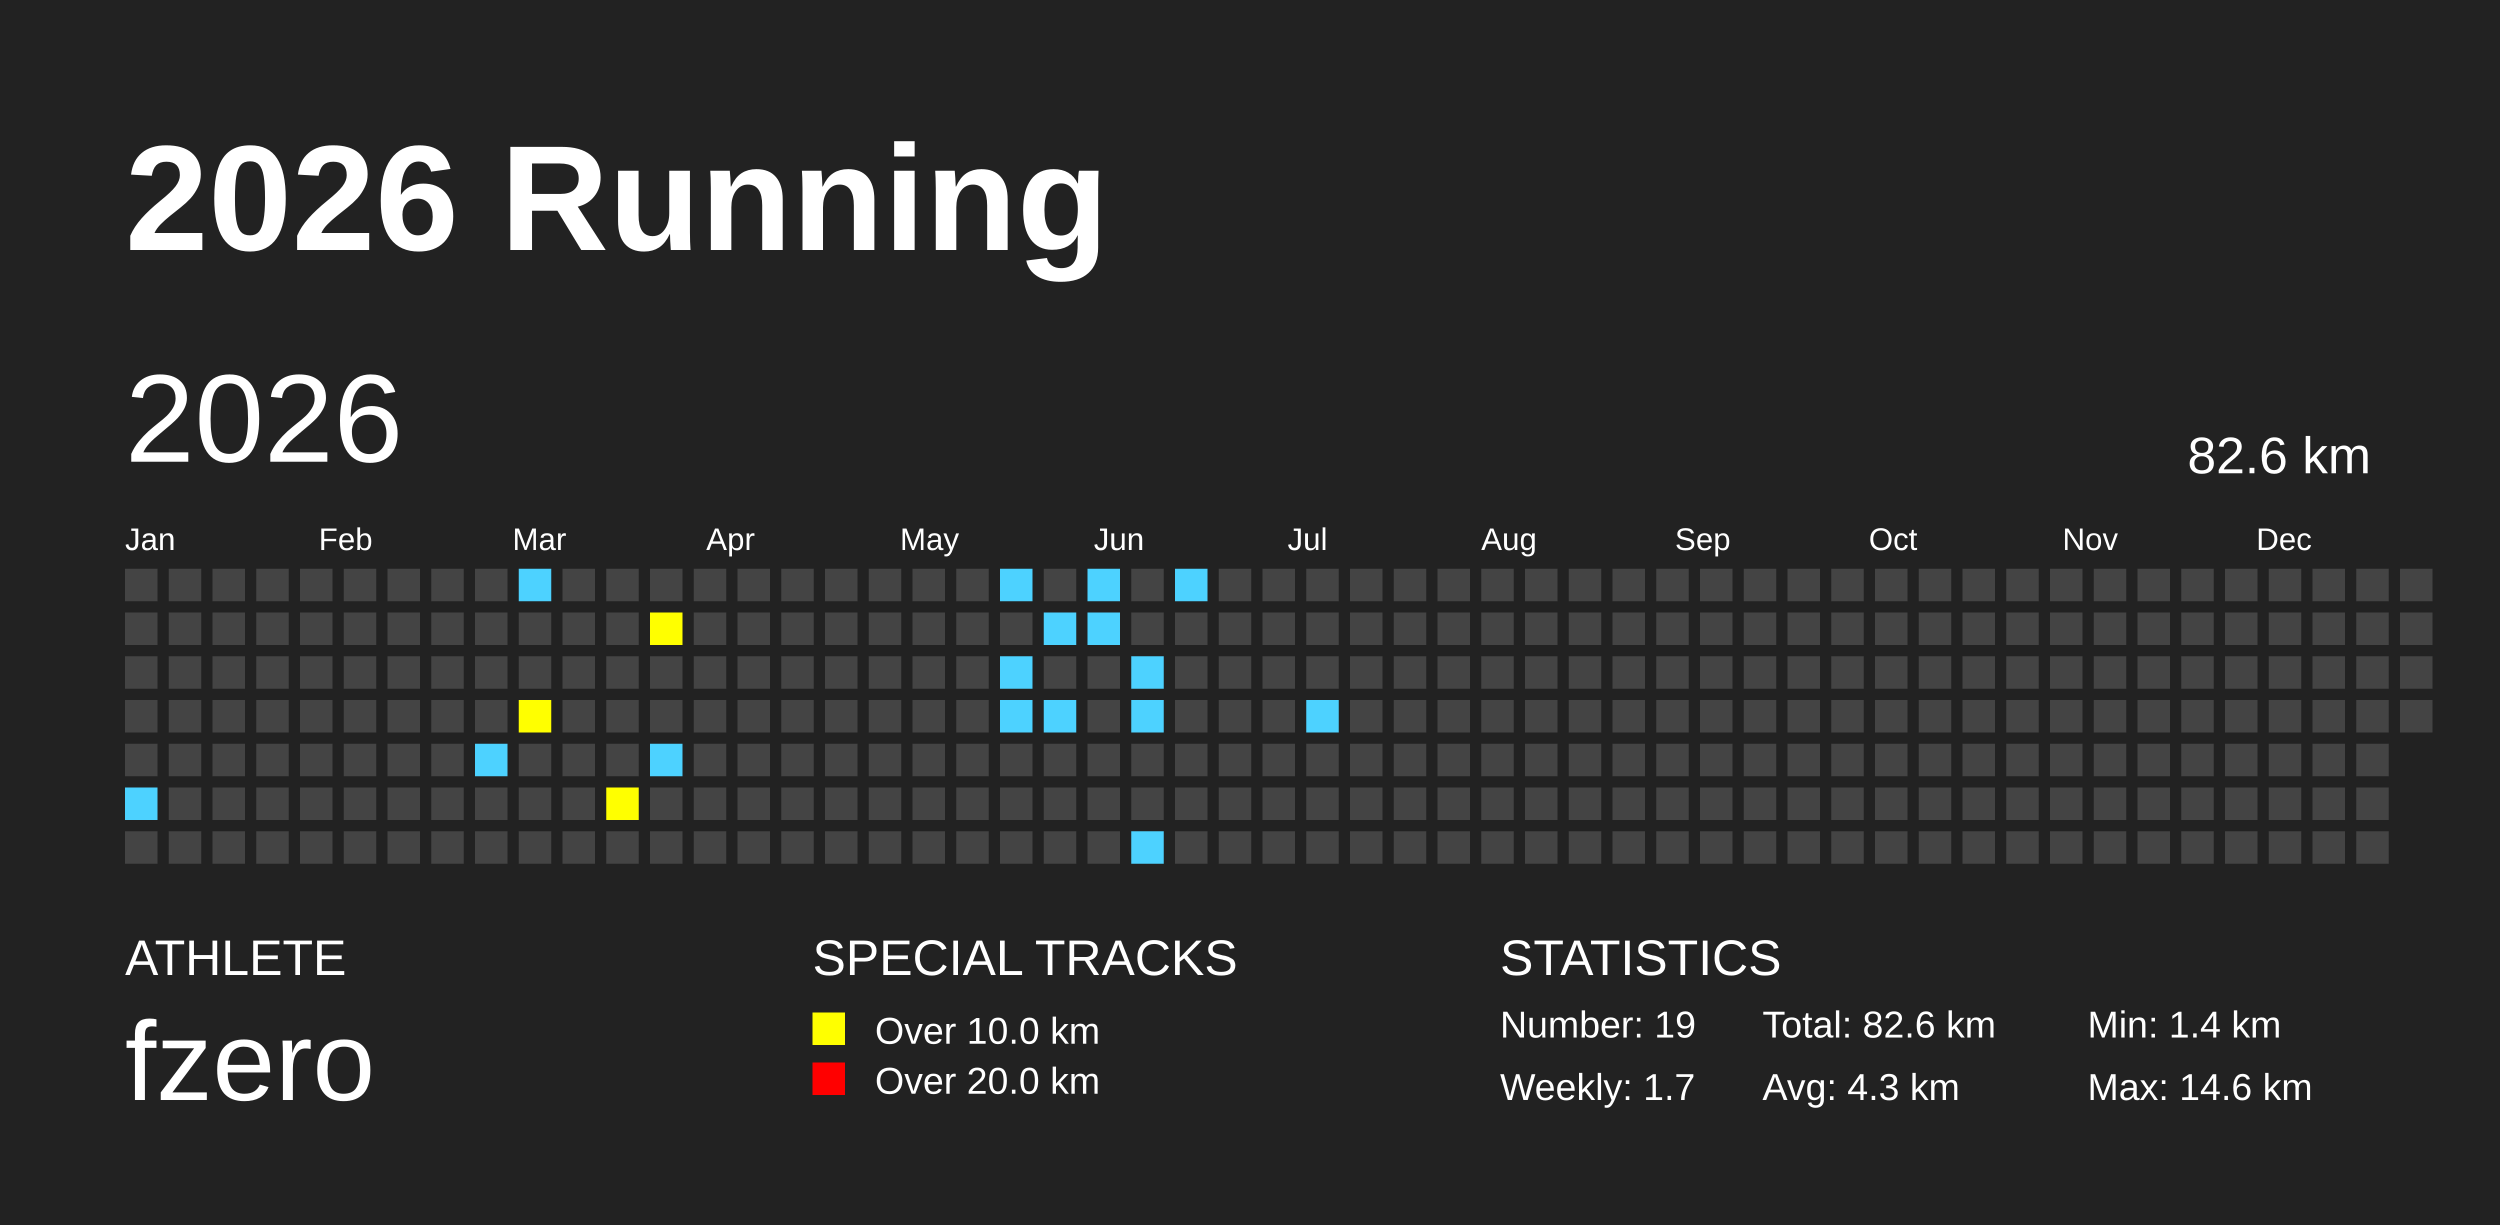
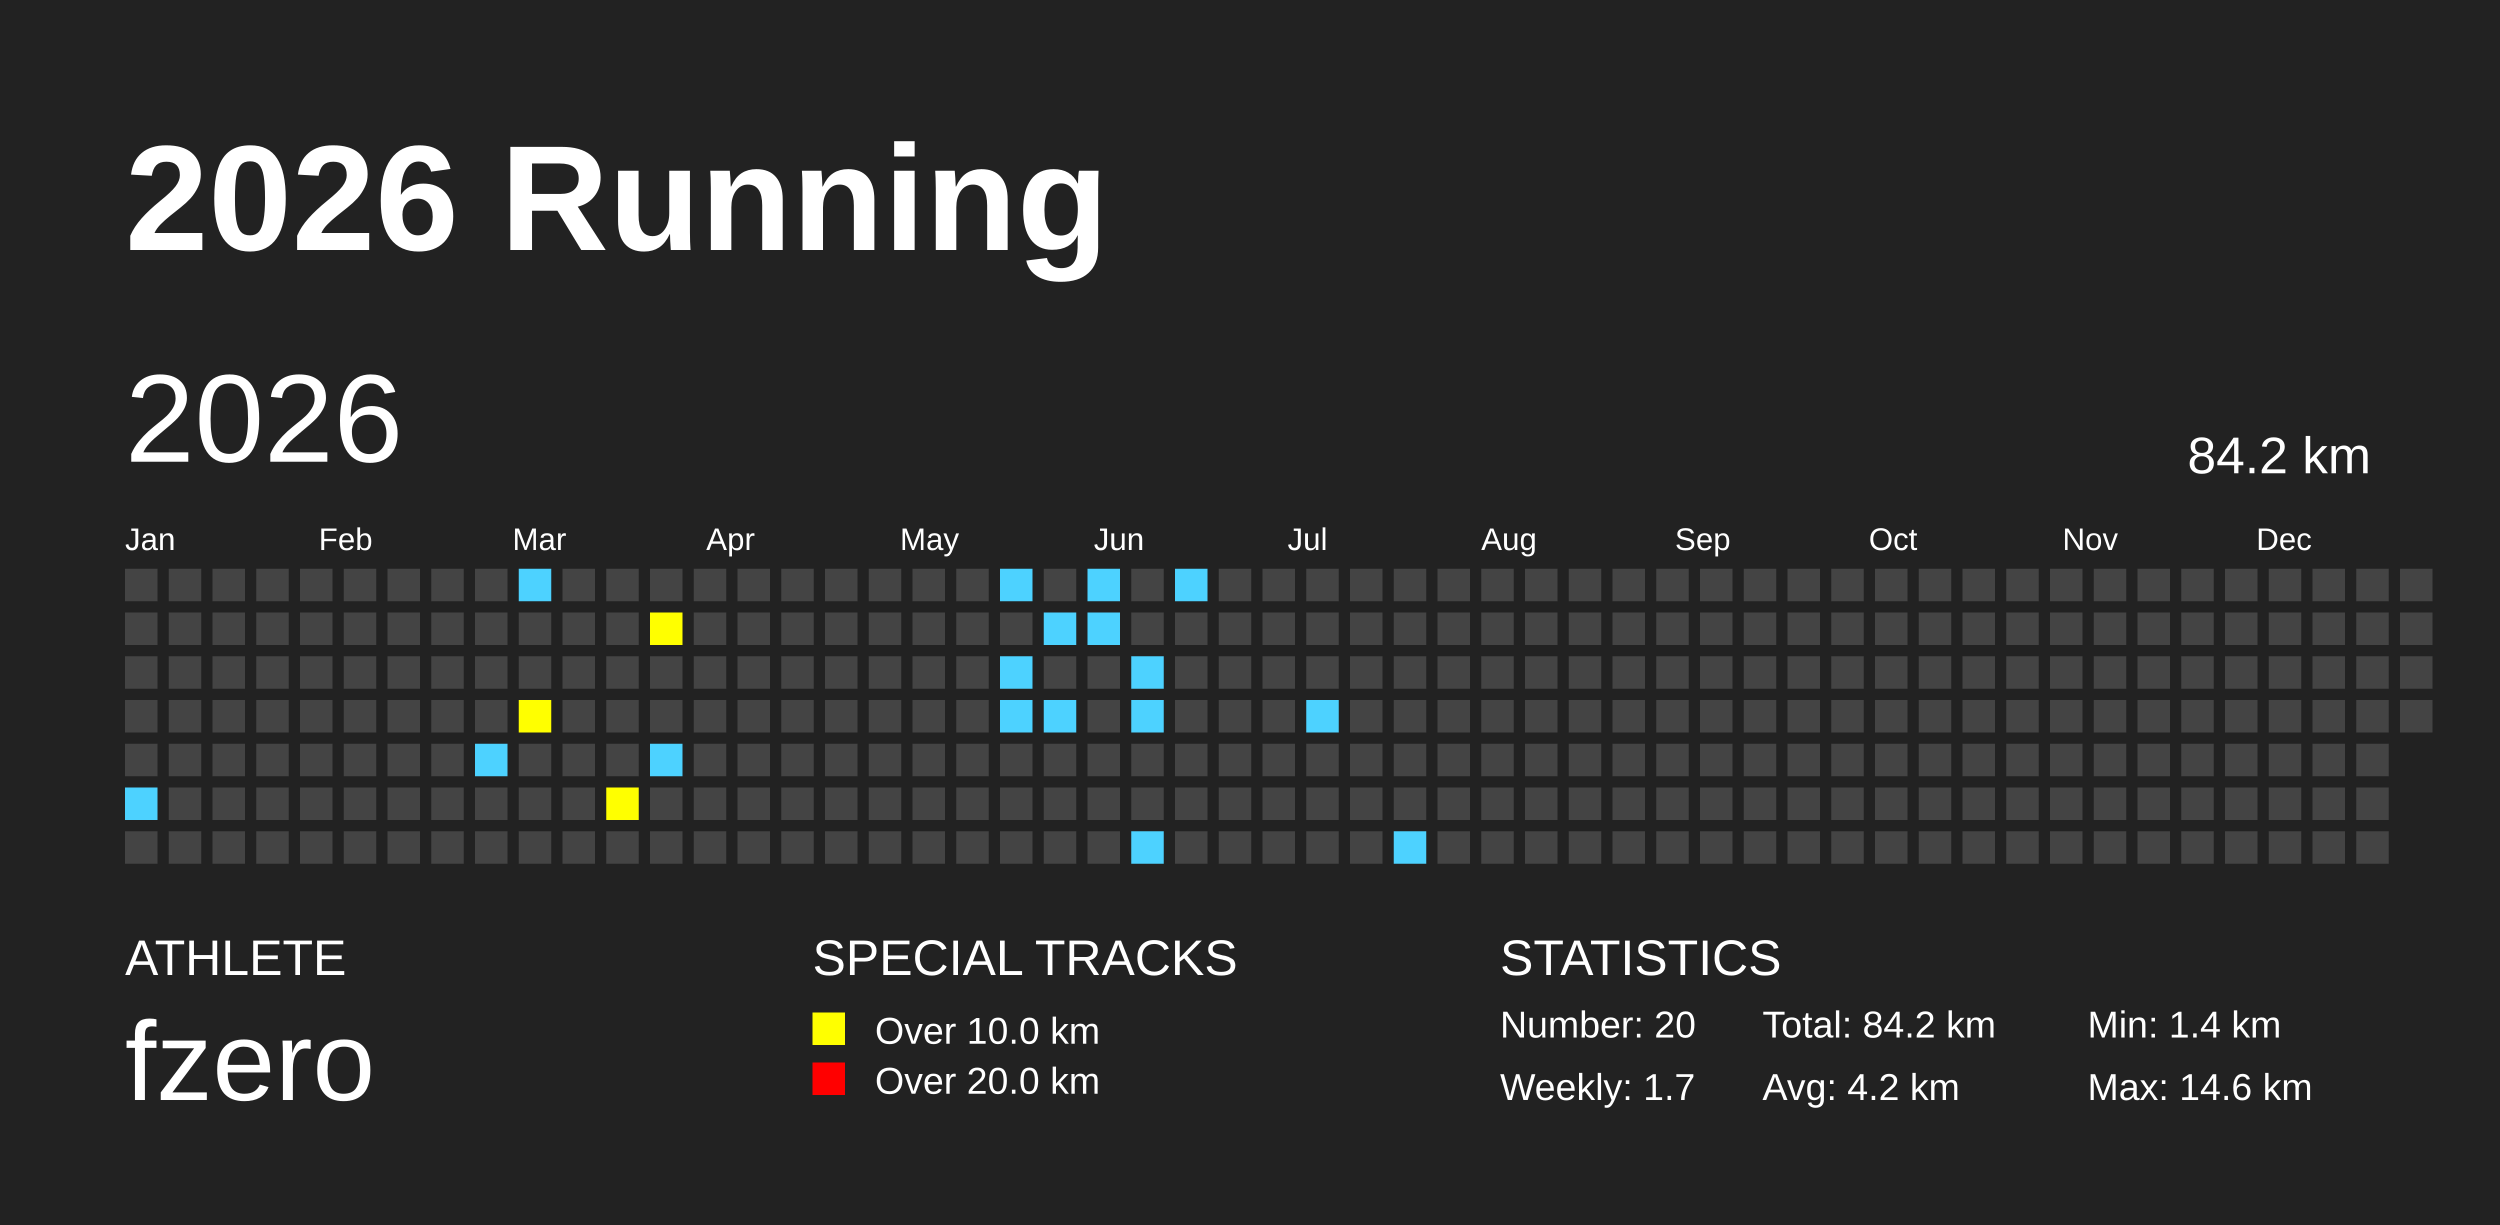
<svg xmlns="http://www.w3.org/2000/svg" baseProfile="full" height="98mm" version="1.1" viewBox="0,0,200,98" width="200mm">
  <defs />
  <rect fill="#222222" height="98" width="200" x="0" y="0" />
  <text fill="#FFFFFF" style="font-size:12px; font-family:Arial; font-weight:bold;" x="10" y="20">2026 Running</text>
  <text fill="#FFFFFF" style="font-size:4px; font-family:Arial" x="10" y="78">ATHLETE</text>
  <text fill="#FFFFFF" style="font-size:9px; font-family:Arial" x="10" y="88">fzero</text>
  <text fill="#FFFFFF" style="font-size:4px; font-family:Arial" x="65" y="78">SPECIAL TRACKS</text>
  <rect fill="yellow" height="2.6" width="2.6" x="65" y="81" />
  <text fill="#FFFFFF" style="font-size:3px; font-family:Arial" x="70" y="83.5">Over 10.0 km</text>
  <rect fill="red" height="2.6" width="2.6" x="65" y="85" />
  <text fill="#FFFFFF" style="font-size:3px; font-family:Arial" x="70" y="87.5">Over 20.0 km</text>
  <text fill="#FFFFFF" style="font-size:4px; font-family:Arial" x="120" y="78">STATISTICS</text>
-   <text fill="#FFFFFF" style="font-size:3px; font-family:Arial" x="120" y="83">Number: 19</text>
+   <text fill="#FFFFFF" style="font-size:3px; font-family:Arial" x="120" y="83">Number: 20</text>
  <text fill="#FFFFFF" style="font-size:3px; font-family:Arial" x="120" y="88">Weekly: 1.7</text>
-   <text fill="#FFFFFF" style="font-size:3px; font-family:Arial" x="141" y="83">Total: 82.6 km</text>
-   <text fill="#FFFFFF" style="font-size:3px; font-family:Arial" x="141" y="88">Avg: 4.3 km</text>
+   <text fill="#FFFFFF" style="font-size:3px; font-family:Arial" x="141" y="83">Total: 84.2 km</text>
+   <text fill="#FFFFFF" style="font-size:3px; font-family:Arial" x="141" y="88">Avg: 4.2 km</text>
  <text fill="#FFFFFF" style="font-size:3px; font-family:Arial" x="167" y="83">Min: 1.4 km</text>
  <text fill="#FFFFFF" style="font-size:3px; font-family:Arial" x="167" y="88">Max: 14.6 km</text>
  <text dominant-baseline="hanging" fill="#FFFFFF" style="font-size:10.0px; font-family:Arial;" x="10" y="30">2026</text>
-   <text dominant-baseline="hanging" fill="#FFFFFF" style="font-size:4.125px; font-family:Arial;" x="175" y="35">82.6 km</text>
+   <text dominant-baseline="hanging" fill="#FFFFFF" style="font-size:4.125px; font-family:Arial;" x="175" y="35">84.2 km</text>
  <text fill="#FFFFFF" style="font-size:2.5px; font-family:Arial" x="10.0" y="44">Jan</text>
  <text fill="#FFFFFF" style="font-size:2.5px; font-family:Arial" x="25.5" y="44">Feb</text>
  <text fill="#FFFFFF" style="font-size:2.5px; font-family:Arial" x="41.0" y="44">Mar</text>
  <text fill="#FFFFFF" style="font-size:2.5px; font-family:Arial" x="56.5" y="44">Apr</text>
  <text fill="#FFFFFF" style="font-size:2.5px; font-family:Arial" x="72.0" y="44">May</text>
  <text fill="#FFFFFF" style="font-size:2.5px; font-family:Arial" x="87.5" y="44">Jun</text>
  <text fill="#FFFFFF" style="font-size:2.5px; font-family:Arial" x="103.0" y="44">Jul</text>
  <text fill="#FFFFFF" style="font-size:2.5px; font-family:Arial" x="118.5" y="44">Aug</text>
  <text fill="#FFFFFF" style="font-size:2.5px; font-family:Arial" x="134.0" y="44">Sep</text>
  <text fill="#FFFFFF" style="font-size:2.5px; font-family:Arial" x="149.5" y="44">Oct</text>
  <text fill="#FFFFFF" style="font-size:2.5px; font-family:Arial" x="165.0" y="44">Nov</text>
  <text fill="#FFFFFF" style="font-size:2.5px; font-family:Arial" x="180.5" y="44">Dec</text>
  <rect fill="#444444" height="2.6" width="2.6" x="10.0" y="45.5" />
  <rect fill="#444444" height="2.6" width="2.6" x="10.0" y="49.0" />
  <rect fill="#444444" height="2.6" width="2.6" x="10.0" y="52.5" />
  <rect fill="#444444" height="2.6" width="2.6" x="10.0" y="56.0" />
  <rect fill="#444444" height="2.6" width="2.6" x="10.0" y="59.5" />
  <rect fill="#4DD2FF" height="2.6" width="2.6" x="10.0" y="63.0" />
  <rect fill="#444444" height="2.6" width="2.6" x="10.0" y="66.5" />
  <rect fill="#444444" height="2.6" width="2.6" x="13.5" y="45.5" />
  <rect fill="#444444" height="2.6" width="2.6" x="13.5" y="49.0" />
  <rect fill="#444444" height="2.6" width="2.6" x="13.5" y="52.5" />
  <rect fill="#444444" height="2.6" width="2.6" x="13.5" y="56.0" />
  <rect fill="#444444" height="2.6" width="2.6" x="13.5" y="59.5" />
  <rect fill="#444444" height="2.6" width="2.6" x="13.5" y="63.0" />
  <rect fill="#444444" height="2.6" width="2.6" x="13.5" y="66.5" />
  <rect fill="#444444" height="2.6" width="2.6" x="17.0" y="45.5" />
  <rect fill="#444444" height="2.6" width="2.6" x="17.0" y="49.0" />
  <rect fill="#444444" height="2.6" width="2.6" x="17.0" y="52.5" />
  <rect fill="#444444" height="2.6" width="2.6" x="17.0" y="56.0" />
  <rect fill="#444444" height="2.6" width="2.6" x="17.0" y="59.5" />
  <rect fill="#444444" height="2.6" width="2.6" x="17.0" y="63.0" />
  <rect fill="#444444" height="2.6" width="2.6" x="17.0" y="66.5" />
  <rect fill="#444444" height="2.6" width="2.6" x="20.5" y="45.5" />
  <rect fill="#444444" height="2.6" width="2.6" x="20.5" y="49.0" />
  <rect fill="#444444" height="2.6" width="2.6" x="20.5" y="52.5" />
  <rect fill="#444444" height="2.6" width="2.6" x="20.5" y="56.0" />
  <rect fill="#444444" height="2.6" width="2.6" x="20.5" y="59.5" />
  <rect fill="#444444" height="2.6" width="2.6" x="20.5" y="63.0" />
  <rect fill="#444444" height="2.6" width="2.6" x="20.5" y="66.5" />
  <rect fill="#444444" height="2.6" width="2.6" x="24.0" y="45.5" />
  <rect fill="#444444" height="2.6" width="2.6" x="24.0" y="49.0" />
  <rect fill="#444444" height="2.6" width="2.6" x="24.0" y="52.5" />
  <rect fill="#444444" height="2.6" width="2.6" x="24.0" y="56.0" />
  <rect fill="#444444" height="2.6" width="2.6" x="24.0" y="59.5" />
  <rect fill="#444444" height="2.6" width="2.6" x="24.0" y="63.0" />
  <rect fill="#444444" height="2.6" width="2.6" x="24.0" y="66.5" />
  <rect fill="#444444" height="2.6" width="2.6" x="27.5" y="45.5" />
  <rect fill="#444444" height="2.6" width="2.6" x="27.5" y="49.0" />
  <rect fill="#444444" height="2.6" width="2.6" x="27.5" y="52.5" />
  <rect fill="#444444" height="2.6" width="2.6" x="27.5" y="56.0" />
  <rect fill="#444444" height="2.6" width="2.6" x="27.5" y="59.5" />
  <rect fill="#444444" height="2.6" width="2.6" x="27.5" y="63.0" />
  <rect fill="#444444" height="2.6" width="2.6" x="27.5" y="66.5" />
  <rect fill="#444444" height="2.6" width="2.6" x="31.0" y="45.5" />
  <rect fill="#444444" height="2.6" width="2.6" x="31.0" y="49.0" />
  <rect fill="#444444" height="2.6" width="2.6" x="31.0" y="52.5" />
  <rect fill="#444444" height="2.6" width="2.6" x="31.0" y="56.0" />
  <rect fill="#444444" height="2.6" width="2.6" x="31.0" y="59.5" />
  <rect fill="#444444" height="2.6" width="2.6" x="31.0" y="63.0" />
  <rect fill="#444444" height="2.6" width="2.6" x="31.0" y="66.5" />
  <rect fill="#444444" height="2.6" width="2.6" x="34.5" y="45.5" />
  <rect fill="#444444" height="2.6" width="2.6" x="34.5" y="49.0" />
  <rect fill="#444444" height="2.6" width="2.6" x="34.5" y="52.5" />
  <rect fill="#444444" height="2.6" width="2.6" x="34.5" y="56.0" />
  <rect fill="#444444" height="2.6" width="2.6" x="34.5" y="59.5" />
  <rect fill="#444444" height="2.6" width="2.6" x="34.5" y="63.0" />
  <rect fill="#444444" height="2.6" width="2.6" x="34.5" y="66.5" />
  <rect fill="#444444" height="2.6" width="2.6" x="38.0" y="45.5" />
  <rect fill="#444444" height="2.6" width="2.6" x="38.0" y="49.0" />
  <rect fill="#444444" height="2.6" width="2.6" x="38.0" y="52.5" />
  <rect fill="#444444" height="2.6" width="2.6" x="38.0" y="56.0" />
  <rect fill="#4DD2FF" height="2.6" width="2.6" x="38.0" y="59.5" />
  <rect fill="#444444" height="2.6" width="2.6" x="38.0" y="63.0" />
  <rect fill="#444444" height="2.6" width="2.6" x="38.0" y="66.5" />
  <rect fill="#4DD2FF" height="2.6" width="2.6" x="41.5" y="45.5" />
  <rect fill="#444444" height="2.6" width="2.6" x="41.5" y="49.0" />
  <rect fill="#444444" height="2.6" width="2.6" x="41.5" y="52.5" />
  <rect fill="yellow" height="2.6" width="2.6" x="41.5" y="56.0" />
  <rect fill="#444444" height="2.6" width="2.6" x="41.5" y="59.5" />
  <rect fill="#444444" height="2.6" width="2.6" x="41.5" y="63.0" />
  <rect fill="#444444" height="2.6" width="2.6" x="41.5" y="66.5" />
  <rect fill="#444444" height="2.6" width="2.6" x="45.0" y="45.5" />
  <rect fill="#444444" height="2.6" width="2.6" x="45.0" y="49.0" />
  <rect fill="#444444" height="2.6" width="2.6" x="45.0" y="52.5" />
  <rect fill="#444444" height="2.6" width="2.6" x="45.0" y="56.0" />
  <rect fill="#444444" height="2.6" width="2.6" x="45.0" y="59.5" />
  <rect fill="#444444" height="2.6" width="2.6" x="45.0" y="63.0" />
  <rect fill="#444444" height="2.6" width="2.6" x="45.0" y="66.5" />
  <rect fill="#444444" height="2.6" width="2.6" x="48.5" y="45.5" />
  <rect fill="#444444" height="2.6" width="2.6" x="48.5" y="49.0" />
  <rect fill="#444444" height="2.6" width="2.6" x="48.5" y="52.5" />
  <rect fill="#444444" height="2.6" width="2.6" x="48.5" y="56.0" />
  <rect fill="#444444" height="2.6" width="2.6" x="48.5" y="59.5" />
  <rect fill="yellow" height="2.6" width="2.6" x="48.5" y="63.0" />
  <rect fill="#444444" height="2.6" width="2.6" x="48.5" y="66.5" />
  <rect fill="#444444" height="2.6" width="2.6" x="52.0" y="45.5" />
  <rect fill="yellow" height="2.6" width="2.6" x="52.0" y="49.0" />
  <rect fill="#444444" height="2.6" width="2.6" x="52.0" y="52.5" />
  <rect fill="#444444" height="2.6" width="2.6" x="52.0" y="56.0" />
  <rect fill="#4DD2FF" height="2.6" width="2.6" x="52.0" y="59.5" />
  <rect fill="#444444" height="2.6" width="2.6" x="52.0" y="63.0" />
  <rect fill="#444444" height="2.6" width="2.6" x="52.0" y="66.5" />
  <rect fill="#444444" height="2.6" width="2.6" x="55.5" y="45.5" />
  <rect fill="#444444" height="2.6" width="2.6" x="55.5" y="49.0" />
  <rect fill="#444444" height="2.6" width="2.6" x="55.5" y="52.5" />
  <rect fill="#444444" height="2.6" width="2.6" x="55.5" y="56.0" />
  <rect fill="#444444" height="2.6" width="2.6" x="55.5" y="59.5" />
  <rect fill="#444444" height="2.6" width="2.6" x="55.5" y="63.0" />
  <rect fill="#444444" height="2.6" width="2.6" x="55.5" y="66.5" />
  <rect fill="#444444" height="2.6" width="2.6" x="59.0" y="45.5" />
  <rect fill="#444444" height="2.6" width="2.6" x="59.0" y="49.0" />
  <rect fill="#444444" height="2.6" width="2.6" x="59.0" y="52.5" />
  <rect fill="#444444" height="2.6" width="2.6" x="59.0" y="56.0" />
  <rect fill="#444444" height="2.6" width="2.6" x="59.0" y="59.5" />
  <rect fill="#444444" height="2.6" width="2.6" x="59.0" y="63.0" />
  <rect fill="#444444" height="2.6" width="2.6" x="59.0" y="66.5" />
  <rect fill="#444444" height="2.6" width="2.6" x="62.5" y="45.5" />
  <rect fill="#444444" height="2.6" width="2.6" x="62.5" y="49.0" />
  <rect fill="#444444" height="2.6" width="2.6" x="62.5" y="52.5" />
  <rect fill="#444444" height="2.6" width="2.6" x="62.5" y="56.0" />
  <rect fill="#444444" height="2.6" width="2.6" x="62.5" y="59.5" />
  <rect fill="#444444" height="2.6" width="2.6" x="62.5" y="63.0" />
  <rect fill="#444444" height="2.6" width="2.6" x="62.5" y="66.5" />
  <rect fill="#444444" height="2.6" width="2.6" x="66.0" y="45.5" />
  <rect fill="#444444" height="2.6" width="2.6" x="66.0" y="49.0" />
  <rect fill="#444444" height="2.6" width="2.6" x="66.0" y="52.5" />
  <rect fill="#444444" height="2.6" width="2.6" x="66.0" y="56.0" />
  <rect fill="#444444" height="2.6" width="2.6" x="66.0" y="59.5" />
  <rect fill="#444444" height="2.6" width="2.6" x="66.0" y="63.0" />
  <rect fill="#444444" height="2.6" width="2.6" x="66.0" y="66.5" />
  <rect fill="#444444" height="2.6" width="2.6" x="69.5" y="45.5" />
  <rect fill="#444444" height="2.6" width="2.6" x="69.5" y="49.0" />
  <rect fill="#444444" height="2.6" width="2.6" x="69.5" y="52.5" />
  <rect fill="#444444" height="2.6" width="2.6" x="69.5" y="56.0" />
  <rect fill="#444444" height="2.6" width="2.6" x="69.5" y="59.5" />
  <rect fill="#444444" height="2.6" width="2.6" x="69.5" y="63.0" />
  <rect fill="#444444" height="2.6" width="2.6" x="69.5" y="66.5" />
  <rect fill="#444444" height="2.6" width="2.6" x="73.0" y="45.5" />
  <rect fill="#444444" height="2.6" width="2.6" x="73.0" y="49.0" />
  <rect fill="#444444" height="2.6" width="2.6" x="73.0" y="52.5" />
  <rect fill="#444444" height="2.6" width="2.6" x="73.0" y="56.0" />
  <rect fill="#444444" height="2.6" width="2.6" x="73.0" y="59.5" />
  <rect fill="#444444" height="2.6" width="2.6" x="73.0" y="63.0" />
  <rect fill="#444444" height="2.6" width="2.6" x="73.0" y="66.5" />
  <rect fill="#444444" height="2.6" width="2.6" x="76.5" y="45.5" />
  <rect fill="#444444" height="2.6" width="2.6" x="76.5" y="49.0" />
  <rect fill="#444444" height="2.6" width="2.6" x="76.5" y="52.5" />
  <rect fill="#444444" height="2.6" width="2.6" x="76.5" y="56.0" />
  <rect fill="#444444" height="2.6" width="2.6" x="76.5" y="59.5" />
  <rect fill="#444444" height="2.6" width="2.6" x="76.5" y="63.0" />
  <rect fill="#444444" height="2.6" width="2.6" x="76.5" y="66.5" />
  <rect fill="#4DD2FF" height="2.6" width="2.6" x="80.0" y="45.5" />
  <rect fill="#444444" height="2.6" width="2.6" x="80.0" y="49.0" />
  <rect fill="#4DD2FF" height="2.6" width="2.6" x="80.0" y="52.5" />
  <rect fill="#4DD2FF" height="2.6" width="2.6" x="80.0" y="56.0" />
  <rect fill="#444444" height="2.6" width="2.6" x="80.0" y="59.5" />
  <rect fill="#444444" height="2.6" width="2.6" x="80.0" y="63.0" />
  <rect fill="#444444" height="2.6" width="2.6" x="80.0" y="66.5" />
  <rect fill="#444444" height="2.6" width="2.6" x="83.5" y="45.5" />
  <rect fill="#4DD2FF" height="2.6" width="2.6" x="83.5" y="49.0" />
  <rect fill="#444444" height="2.6" width="2.6" x="83.5" y="52.5" />
  <rect fill="#4DD2FF" height="2.6" width="2.6" x="83.5" y="56.0" />
  <rect fill="#444444" height="2.6" width="2.6" x="83.5" y="59.5" />
  <rect fill="#444444" height="2.6" width="2.6" x="83.5" y="63.0" />
  <rect fill="#444444" height="2.6" width="2.6" x="83.5" y="66.5" />
  <rect fill="#4DD2FF" height="2.6" width="2.6" x="87.0" y="45.5" />
  <rect fill="#4DD2FF" height="2.6" width="2.6" x="87.0" y="49.0" />
  <rect fill="#444444" height="2.6" width="2.6" x="87.0" y="52.5" />
  <rect fill="#444444" height="2.6" width="2.6" x="87.0" y="56.0" />
  <rect fill="#444444" height="2.6" width="2.6" x="87.0" y="59.5" />
  <rect fill="#444444" height="2.6" width="2.6" x="87.0" y="63.0" />
  <rect fill="#444444" height="2.6" width="2.6" x="87.0" y="66.5" />
  <rect fill="#444444" height="2.6" width="2.6" x="90.5" y="45.5" />
  <rect fill="#444444" height="2.6" width="2.6" x="90.5" y="49.0" />
  <rect fill="#4DD2FF" height="2.6" width="2.6" x="90.5" y="52.5" />
  <rect fill="#4DD2FF" height="2.6" width="2.6" x="90.5" y="56.0" />
  <rect fill="#444444" height="2.6" width="2.6" x="90.5" y="59.5" />
  <rect fill="#444444" height="2.6" width="2.6" x="90.5" y="63.0" />
  <rect fill="#4DD2FF" height="2.6" width="2.6" x="90.5" y="66.5" />
  <rect fill="#4DD2FF" height="2.6" width="2.6" x="94.0" y="45.5" />
  <rect fill="#444444" height="2.6" width="2.6" x="94.0" y="49.0" />
  <rect fill="#444444" height="2.6" width="2.6" x="94.0" y="52.5" />
  <rect fill="#444444" height="2.6" width="2.6" x="94.0" y="56.0" />
  <rect fill="#444444" height="2.6" width="2.6" x="94.0" y="59.5" />
  <rect fill="#444444" height="2.6" width="2.6" x="94.0" y="63.0" />
  <rect fill="#444444" height="2.6" width="2.6" x="94.0" y="66.5" />
  <rect fill="#444444" height="2.6" width="2.6" x="97.5" y="45.5" />
  <rect fill="#444444" height="2.6" width="2.6" x="97.5" y="49.0" />
  <rect fill="#444444" height="2.6" width="2.6" x="97.5" y="52.5" />
  <rect fill="#444444" height="2.6" width="2.6" x="97.5" y="56.0" />
  <rect fill="#444444" height="2.6" width="2.6" x="97.5" y="59.5" />
  <rect fill="#444444" height="2.6" width="2.6" x="97.5" y="63.0" />
  <rect fill="#444444" height="2.6" width="2.6" x="97.5" y="66.5" />
  <rect fill="#444444" height="2.6" width="2.6" x="101.0" y="45.5" />
  <rect fill="#444444" height="2.6" width="2.6" x="101.0" y="49.0" />
  <rect fill="#444444" height="2.6" width="2.6" x="101.0" y="52.5" />
  <rect fill="#444444" height="2.6" width="2.6" x="101.0" y="56.0" />
  <rect fill="#444444" height="2.6" width="2.6" x="101.0" y="59.5" />
  <rect fill="#444444" height="2.6" width="2.6" x="101.0" y="63.0" />
  <rect fill="#444444" height="2.6" width="2.6" x="101.0" y="66.5" />
  <rect fill="#444444" height="2.6" width="2.6" x="104.5" y="45.5" />
  <rect fill="#444444" height="2.6" width="2.6" x="104.5" y="49.0" />
  <rect fill="#444444" height="2.6" width="2.6" x="104.5" y="52.5" />
  <rect fill="#4DD2FF" height="2.6" width="2.6" x="104.5" y="56.0" />
  <rect fill="#444444" height="2.6" width="2.6" x="104.5" y="59.5" />
  <rect fill="#444444" height="2.6" width="2.6" x="104.5" y="63.0" />
  <rect fill="#444444" height="2.6" width="2.6" x="104.5" y="66.5" />
  <rect fill="#444444" height="2.6" width="2.6" x="108.0" y="45.5" />
  <rect fill="#444444" height="2.6" width="2.6" x="108.0" y="49.0" />
  <rect fill="#444444" height="2.6" width="2.6" x="108.0" y="52.5" />
  <rect fill="#444444" height="2.6" width="2.6" x="108.0" y="56.0" />
  <rect fill="#444444" height="2.6" width="2.6" x="108.0" y="59.5" />
  <rect fill="#444444" height="2.6" width="2.6" x="108.0" y="63.0" />
  <rect fill="#444444" height="2.6" width="2.6" x="108.0" y="66.5" />
  <rect fill="#444444" height="2.6" width="2.6" x="111.5" y="45.5" />
  <rect fill="#444444" height="2.6" width="2.6" x="111.5" y="49.0" />
  <rect fill="#444444" height="2.6" width="2.6" x="111.5" y="52.5" />
  <rect fill="#444444" height="2.6" width="2.6" x="111.5" y="56.0" />
  <rect fill="#444444" height="2.6" width="2.6" x="111.5" y="59.5" />
  <rect fill="#444444" height="2.6" width="2.6" x="111.5" y="63.0" />
-   <rect fill="#444444" height="2.6" width="2.6" x="111.5" y="66.5" />
+   <rect fill="#4DD2FF" height="2.6" width="2.6" x="111.5" y="66.5" />
  <rect fill="#444444" height="2.6" width="2.6" x="115.0" y="45.5" />
  <rect fill="#444444" height="2.6" width="2.6" x="115.0" y="49.0" />
  <rect fill="#444444" height="2.6" width="2.6" x="115.0" y="52.5" />
  <rect fill="#444444" height="2.6" width="2.6" x="115.0" y="56.0" />
  <rect fill="#444444" height="2.6" width="2.6" x="115.0" y="59.5" />
  <rect fill="#444444" height="2.6" width="2.6" x="115.0" y="63.0" />
  <rect fill="#444444" height="2.6" width="2.6" x="115.0" y="66.5" />
  <rect fill="#444444" height="2.6" width="2.6" x="118.5" y="45.5" />
  <rect fill="#444444" height="2.6" width="2.6" x="118.5" y="49.0" />
  <rect fill="#444444" height="2.6" width="2.6" x="118.5" y="52.5" />
  <rect fill="#444444" height="2.6" width="2.6" x="118.5" y="56.0" />
  <rect fill="#444444" height="2.6" width="2.6" x="118.5" y="59.5" />
  <rect fill="#444444" height="2.6" width="2.6" x="118.5" y="63.0" />
  <rect fill="#444444" height="2.6" width="2.6" x="118.5" y="66.5" />
  <rect fill="#444444" height="2.6" width="2.6" x="122.0" y="45.5" />
  <rect fill="#444444" height="2.6" width="2.6" x="122.0" y="49.0" />
  <rect fill="#444444" height="2.6" width="2.6" x="122.0" y="52.5" />
  <rect fill="#444444" height="2.6" width="2.6" x="122.0" y="56.0" />
  <rect fill="#444444" height="2.6" width="2.6" x="122.0" y="59.5" />
  <rect fill="#444444" height="2.6" width="2.6" x="122.0" y="63.0" />
  <rect fill="#444444" height="2.6" width="2.6" x="122.0" y="66.5" />
  <rect fill="#444444" height="2.6" width="2.6" x="125.5" y="45.5" />
  <rect fill="#444444" height="2.6" width="2.6" x="125.5" y="49.0" />
  <rect fill="#444444" height="2.6" width="2.6" x="125.5" y="52.5" />
  <rect fill="#444444" height="2.6" width="2.6" x="125.5" y="56.0" />
  <rect fill="#444444" height="2.6" width="2.6" x="125.5" y="59.5" />
  <rect fill="#444444" height="2.6" width="2.6" x="125.5" y="63.0" />
  <rect fill="#444444" height="2.6" width="2.6" x="125.5" y="66.5" />
  <rect fill="#444444" height="2.6" width="2.6" x="129.0" y="45.5" />
  <rect fill="#444444" height="2.6" width="2.6" x="129.0" y="49.0" />
  <rect fill="#444444" height="2.6" width="2.6" x="129.0" y="52.5" />
  <rect fill="#444444" height="2.6" width="2.6" x="129.0" y="56.0" />
  <rect fill="#444444" height="2.6" width="2.6" x="129.0" y="59.5" />
  <rect fill="#444444" height="2.6" width="2.6" x="129.0" y="63.0" />
  <rect fill="#444444" height="2.6" width="2.6" x="129.0" y="66.5" />
  <rect fill="#444444" height="2.6" width="2.6" x="132.5" y="45.5" />
  <rect fill="#444444" height="2.6" width="2.6" x="132.5" y="49.0" />
  <rect fill="#444444" height="2.6" width="2.6" x="132.5" y="52.5" />
  <rect fill="#444444" height="2.6" width="2.6" x="132.5" y="56.0" />
  <rect fill="#444444" height="2.6" width="2.6" x="132.5" y="59.5" />
  <rect fill="#444444" height="2.6" width="2.6" x="132.5" y="63.0" />
  <rect fill="#444444" height="2.6" width="2.6" x="132.5" y="66.5" />
  <rect fill="#444444" height="2.6" width="2.6" x="136.0" y="45.5" />
  <rect fill="#444444" height="2.6" width="2.6" x="136.0" y="49.0" />
  <rect fill="#444444" height="2.6" width="2.6" x="136.0" y="52.5" />
  <rect fill="#444444" height="2.6" width="2.6" x="136.0" y="56.0" />
  <rect fill="#444444" height="2.6" width="2.6" x="136.0" y="59.5" />
  <rect fill="#444444" height="2.6" width="2.6" x="136.0" y="63.0" />
  <rect fill="#444444" height="2.6" width="2.6" x="136.0" y="66.5" />
  <rect fill="#444444" height="2.6" width="2.6" x="139.5" y="45.5" />
  <rect fill="#444444" height="2.6" width="2.6" x="139.5" y="49.0" />
  <rect fill="#444444" height="2.6" width="2.6" x="139.5" y="52.5" />
  <rect fill="#444444" height="2.6" width="2.6" x="139.5" y="56.0" />
  <rect fill="#444444" height="2.6" width="2.6" x="139.5" y="59.5" />
  <rect fill="#444444" height="2.6" width="2.6" x="139.5" y="63.0" />
  <rect fill="#444444" height="2.6" width="2.6" x="139.5" y="66.5" />
  <rect fill="#444444" height="2.6" width="2.6" x="143.0" y="45.5" />
  <rect fill="#444444" height="2.6" width="2.6" x="143.0" y="49.0" />
  <rect fill="#444444" height="2.6" width="2.6" x="143.0" y="52.5" />
  <rect fill="#444444" height="2.6" width="2.6" x="143.0" y="56.0" />
  <rect fill="#444444" height="2.6" width="2.6" x="143.0" y="59.5" />
  <rect fill="#444444" height="2.6" width="2.6" x="143.0" y="63.0" />
  <rect fill="#444444" height="2.6" width="2.6" x="143.0" y="66.5" />
  <rect fill="#444444" height="2.6" width="2.6" x="146.5" y="45.5" />
  <rect fill="#444444" height="2.6" width="2.6" x="146.5" y="49.0" />
  <rect fill="#444444" height="2.6" width="2.6" x="146.5" y="52.5" />
  <rect fill="#444444" height="2.6" width="2.6" x="146.5" y="56.0" />
  <rect fill="#444444" height="2.6" width="2.6" x="146.5" y="59.5" />
  <rect fill="#444444" height="2.6" width="2.6" x="146.5" y="63.0" />
  <rect fill="#444444" height="2.6" width="2.6" x="146.5" y="66.5" />
  <rect fill="#444444" height="2.6" width="2.6" x="150.0" y="45.5" />
  <rect fill="#444444" height="2.6" width="2.6" x="150.0" y="49.0" />
  <rect fill="#444444" height="2.6" width="2.6" x="150.0" y="52.5" />
  <rect fill="#444444" height="2.6" width="2.6" x="150.0" y="56.0" />
  <rect fill="#444444" height="2.6" width="2.6" x="150.0" y="59.5" />
  <rect fill="#444444" height="2.6" width="2.6" x="150.0" y="63.0" />
  <rect fill="#444444" height="2.6" width="2.6" x="150.0" y="66.5" />
  <rect fill="#444444" height="2.6" width="2.6" x="153.5" y="45.5" />
  <rect fill="#444444" height="2.6" width="2.6" x="153.5" y="49.0" />
  <rect fill="#444444" height="2.6" width="2.6" x="153.5" y="52.5" />
  <rect fill="#444444" height="2.6" width="2.6" x="153.5" y="56.0" />
  <rect fill="#444444" height="2.6" width="2.6" x="153.5" y="59.5" />
  <rect fill="#444444" height="2.6" width="2.6" x="153.5" y="63.0" />
  <rect fill="#444444" height="2.6" width="2.6" x="153.5" y="66.5" />
  <rect fill="#444444" height="2.6" width="2.6" x="157.0" y="45.5" />
  <rect fill="#444444" height="2.6" width="2.6" x="157.0" y="49.0" />
  <rect fill="#444444" height="2.6" width="2.6" x="157.0" y="52.5" />
  <rect fill="#444444" height="2.6" width="2.6" x="157.0" y="56.0" />
  <rect fill="#444444" height="2.6" width="2.6" x="157.0" y="59.5" />
  <rect fill="#444444" height="2.6" width="2.6" x="157.0" y="63.0" />
  <rect fill="#444444" height="2.6" width="2.6" x="157.0" y="66.5" />
  <rect fill="#444444" height="2.6" width="2.6" x="160.5" y="45.5" />
  <rect fill="#444444" height="2.6" width="2.6" x="160.5" y="49.0" />
  <rect fill="#444444" height="2.6" width="2.6" x="160.5" y="52.5" />
  <rect fill="#444444" height="2.6" width="2.6" x="160.5" y="56.0" />
  <rect fill="#444444" height="2.6" width="2.6" x="160.5" y="59.5" />
  <rect fill="#444444" height="2.6" width="2.6" x="160.5" y="63.0" />
  <rect fill="#444444" height="2.6" width="2.6" x="160.5" y="66.5" />
  <rect fill="#444444" height="2.6" width="2.6" x="164.0" y="45.5" />
  <rect fill="#444444" height="2.6" width="2.6" x="164.0" y="49.0" />
  <rect fill="#444444" height="2.6" width="2.6" x="164.0" y="52.5" />
  <rect fill="#444444" height="2.6" width="2.6" x="164.0" y="56.0" />
  <rect fill="#444444" height="2.6" width="2.6" x="164.0" y="59.5" />
  <rect fill="#444444" height="2.6" width="2.6" x="164.0" y="63.0" />
  <rect fill="#444444" height="2.6" width="2.6" x="164.0" y="66.5" />
  <rect fill="#444444" height="2.6" width="2.6" x="167.5" y="45.5" />
  <rect fill="#444444" height="2.6" width="2.6" x="167.5" y="49.0" />
  <rect fill="#444444" height="2.6" width="2.6" x="167.5" y="52.5" />
  <rect fill="#444444" height="2.6" width="2.6" x="167.5" y="56.0" />
  <rect fill="#444444" height="2.6" width="2.6" x="167.5" y="59.5" />
  <rect fill="#444444" height="2.6" width="2.6" x="167.5" y="63.0" />
  <rect fill="#444444" height="2.6" width="2.6" x="167.5" y="66.5" />
  <rect fill="#444444" height="2.6" width="2.6" x="171.0" y="45.5" />
  <rect fill="#444444" height="2.6" width="2.6" x="171.0" y="49.0" />
  <rect fill="#444444" height="2.6" width="2.6" x="171.0" y="52.5" />
  <rect fill="#444444" height="2.6" width="2.6" x="171.0" y="56.0" />
  <rect fill="#444444" height="2.6" width="2.6" x="171.0" y="59.5" />
  <rect fill="#444444" height="2.6" width="2.6" x="171.0" y="63.0" />
  <rect fill="#444444" height="2.6" width="2.6" x="171.0" y="66.5" />
  <rect fill="#444444" height="2.6" width="2.6" x="174.5" y="45.5" />
  <rect fill="#444444" height="2.6" width="2.6" x="174.5" y="49.0" />
  <rect fill="#444444" height="2.6" width="2.6" x="174.5" y="52.5" />
  <rect fill="#444444" height="2.6" width="2.6" x="174.5" y="56.0" />
  <rect fill="#444444" height="2.6" width="2.6" x="174.5" y="59.5" />
  <rect fill="#444444" height="2.6" width="2.6" x="174.5" y="63.0" />
  <rect fill="#444444" height="2.6" width="2.6" x="174.5" y="66.5" />
  <rect fill="#444444" height="2.6" width="2.6" x="178.0" y="45.5" />
  <rect fill="#444444" height="2.6" width="2.6" x="178.0" y="49.0" />
  <rect fill="#444444" height="2.6" width="2.6" x="178.0" y="52.5" />
  <rect fill="#444444" height="2.6" width="2.6" x="178.0" y="56.0" />
  <rect fill="#444444" height="2.6" width="2.6" x="178.0" y="59.5" />
  <rect fill="#444444" height="2.6" width="2.6" x="178.0" y="63.0" />
  <rect fill="#444444" height="2.6" width="2.6" x="178.0" y="66.5" />
  <rect fill="#444444" height="2.6" width="2.6" x="181.5" y="45.5" />
  <rect fill="#444444" height="2.6" width="2.6" x="181.5" y="49.0" />
  <rect fill="#444444" height="2.6" width="2.6" x="181.5" y="52.5" />
  <rect fill="#444444" height="2.6" width="2.6" x="181.5" y="56.0" />
  <rect fill="#444444" height="2.6" width="2.6" x="181.5" y="59.5" />
  <rect fill="#444444" height="2.6" width="2.6" x="181.5" y="63.0" />
  <rect fill="#444444" height="2.6" width="2.6" x="181.5" y="66.5" />
  <rect fill="#444444" height="2.6" width="2.6" x="185.0" y="45.5" />
  <rect fill="#444444" height="2.6" width="2.6" x="185.0" y="49.0" />
  <rect fill="#444444" height="2.6" width="2.6" x="185.0" y="52.5" />
  <rect fill="#444444" height="2.6" width="2.6" x="185.0" y="56.0" />
  <rect fill="#444444" height="2.6" width="2.6" x="185.0" y="59.5" />
  <rect fill="#444444" height="2.6" width="2.6" x="185.0" y="63.0" />
  <rect fill="#444444" height="2.6" width="2.6" x="185.0" y="66.5" />
  <rect fill="#444444" height="2.6" width="2.6" x="188.5" y="45.5" />
  <rect fill="#444444" height="2.6" width="2.6" x="188.5" y="49.0" />
  <rect fill="#444444" height="2.6" width="2.6" x="188.5" y="52.5" />
  <rect fill="#444444" height="2.6" width="2.6" x="188.5" y="56.0" />
  <rect fill="#444444" height="2.6" width="2.6" x="188.5" y="59.5" />
  <rect fill="#444444" height="2.6" width="2.6" x="188.5" y="63.0" />
  <rect fill="#444444" height="2.6" width="2.6" x="188.5" y="66.5" />
  <rect fill="#444444" height="2.6" width="2.6" x="192.0" y="45.5" />
  <rect fill="#444444" height="2.6" width="2.6" x="192.0" y="49.0" />
  <rect fill="#444444" height="2.6" width="2.6" x="192.0" y="52.5" />
  <rect fill="#444444" height="2.6" width="2.6" x="192.0" y="56.0" />
</svg>
